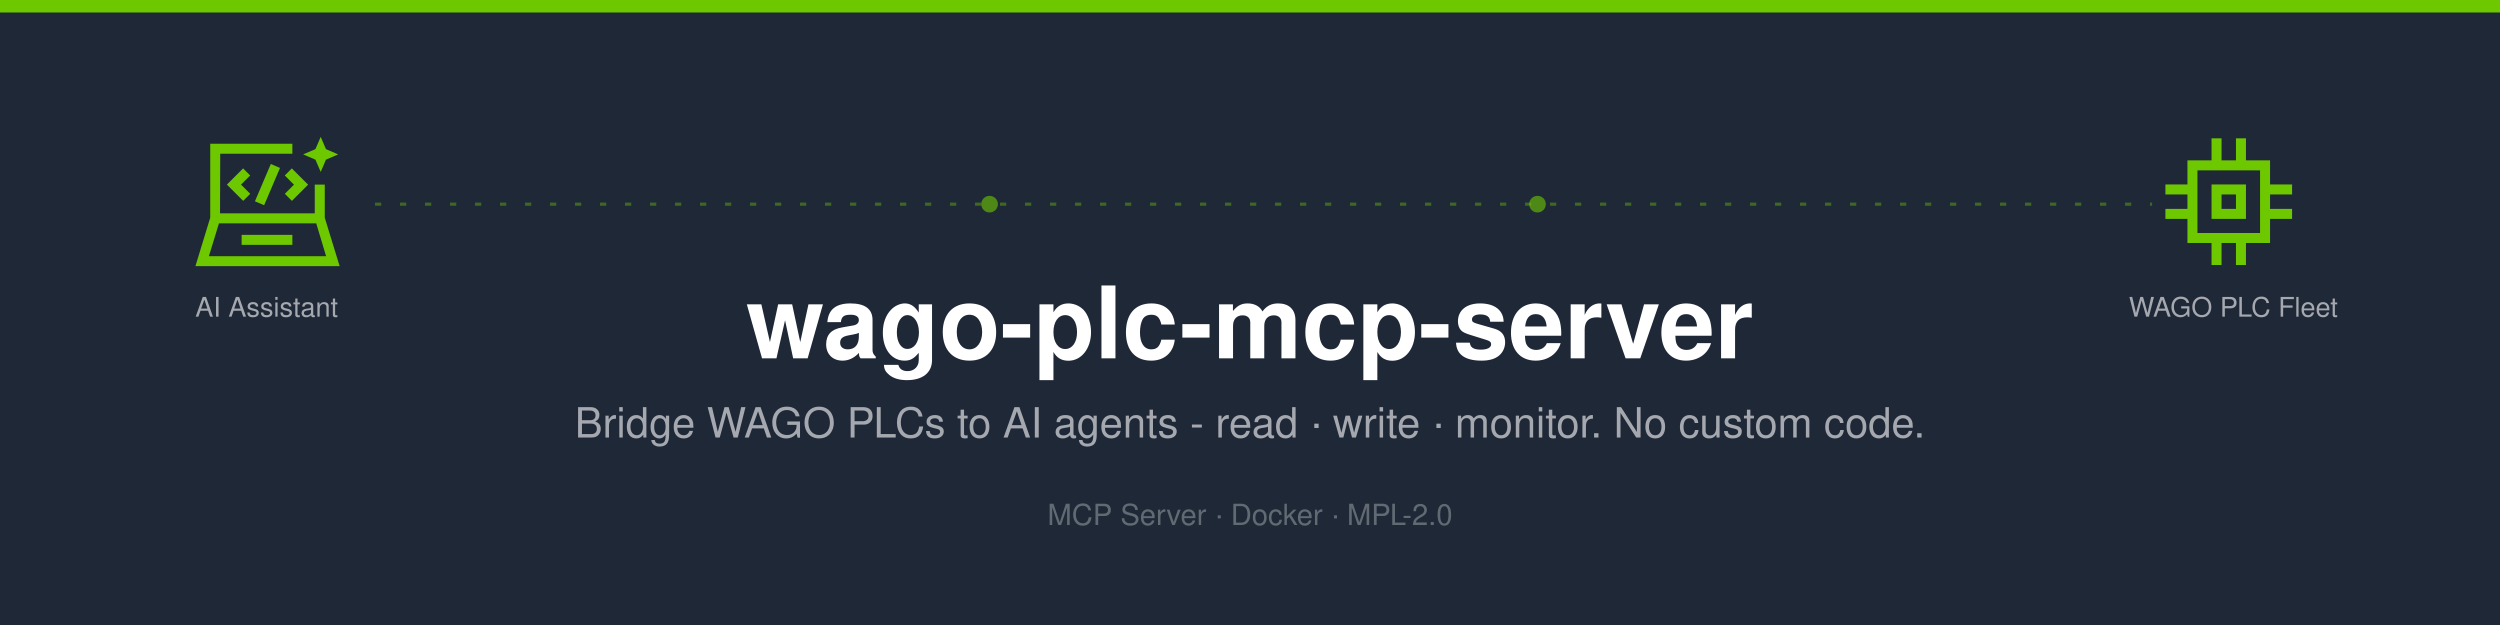
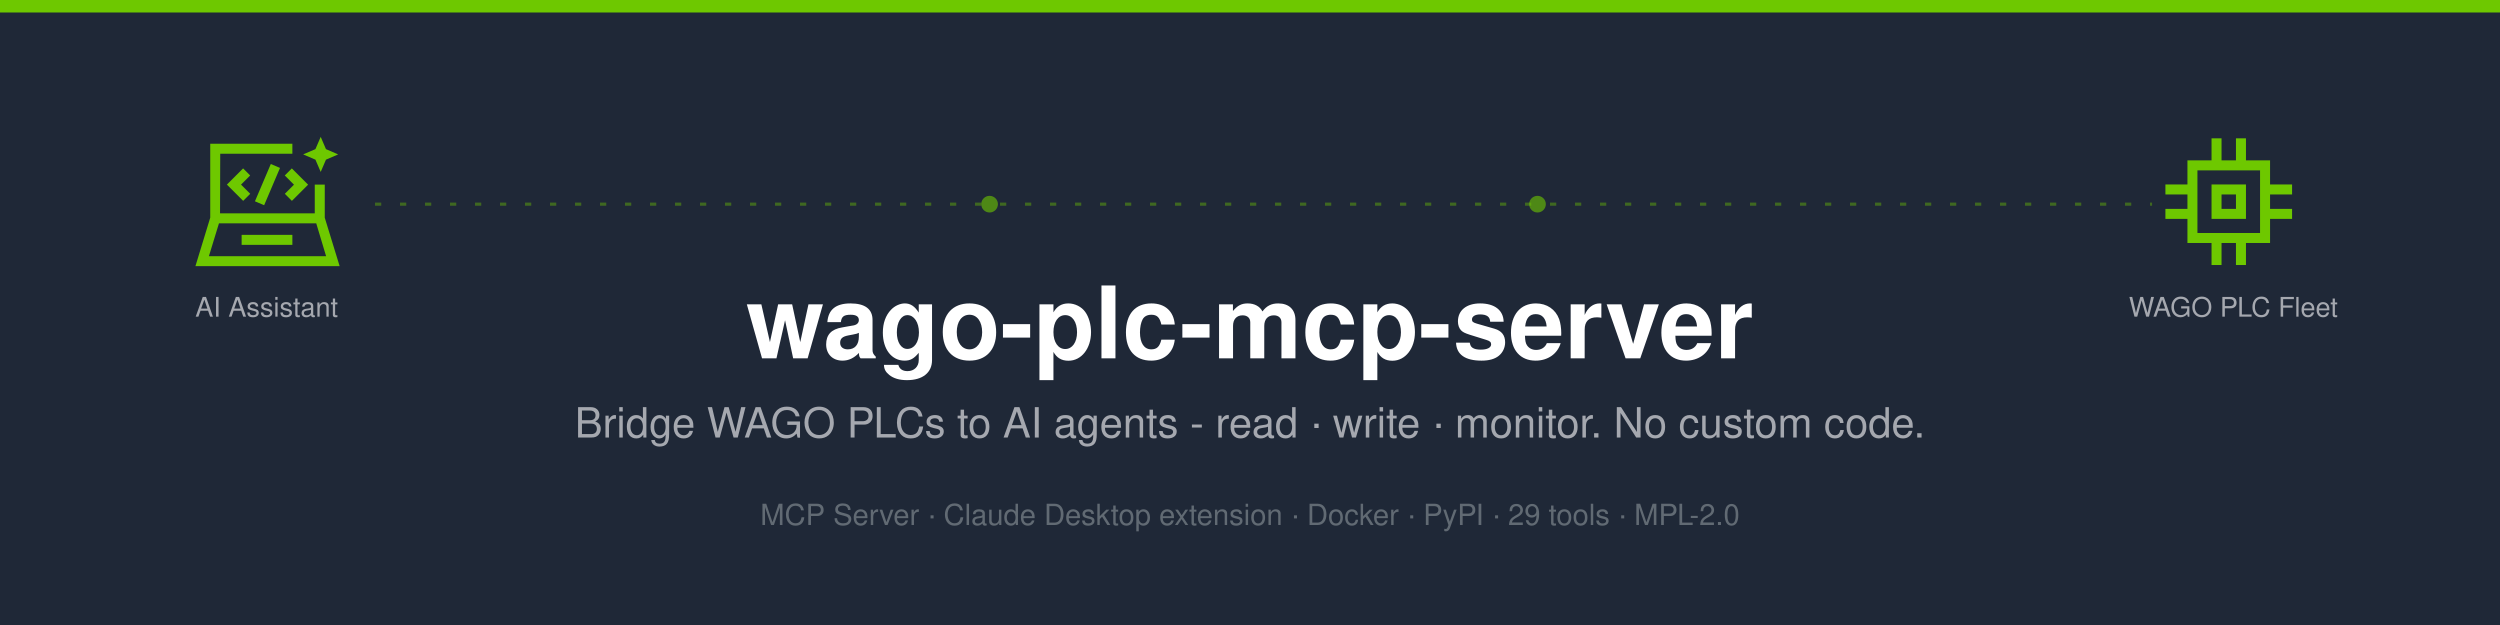
- <svg xmlns="http://www.w3.org/2000/svg" viewBox="0 0 1200 300" aria-label="wago-plc-mcp-server — Bridge WAGO PLCs to AI agents" data-type-key="hero-banner">
+ <svg xmlns="http://www.w3.org/2000/svg" viewBox="0 0 1200 300" aria-label="wago-plc-mcp-server - Bridge WAGO PLCs to AI agents" data-type-key="hero-banner">
  <rect x="0" y="0" width="1200" height="300" fill="#1F2837" data-type-key="rect1" />
  <rect x="0" y="0" width="1200" height="6" fill="#6EC800" data-type-key="rect2" />
  <line x1="180" y1="98" x2="1033" y2="98" stroke="#6EC800" stroke-width="1.5" stroke-dasharray="3 9" opacity="0.4" data-type-key="line1" />
  <circle cx="475" cy="98" r="4" fill="#6EC800" opacity="0.6" data-type-key="circle1" />
  <circle cx="738" cy="98" r="4" fill="#6EC800" opacity="0.6" data-type-key="circle2" />
  <g transform="translate(90,60) scale(3.2)" fill="#6EC800" data-type-key="g1">
    <path d="m19.98 7.04.79-1.84 1.83-.79-1.83-.79-.79-1.84-.79 1.84-1.84.79 1.84.79.79 1.84Zm.61 6.87V8.94h-1.5v4.31H4.88l.03-8.94h10.82v-1.5H3.41V13.9l-2.22 7.27h21.63l-2.23-7.26Zm-15.87.84h14.59l1.48 4.93H3.21l1.51-4.93Z" data-type-key="path1" />
    <path d="M15.73 16.48H8.12v1.5h7.61v-1.5ZM12.496 5.852l-2.38 5.594 1.38.587 2.38-5.594-1.38-.587ZM8.34 6.51 5.91 8.94l2.44 2.44 1.06-1.06-1.38-1.38L9.4 7.57 8.34 6.51Zm7.32 4.87 2.43-2.43-2.44-2.44-1.06 1.06 1.38 1.38-1.37 1.37 1.06 1.06Z" data-type-key="path2" />
  </g>
  <text x="128" y="152" text-anchor="middle" font-family="Segoe UI, Helvetica, Arial, sans-serif" font-size="13" fill="#A5A8AF" data-type-key="text1">AI Assistant</text>
  <g transform="translate(1033,60) scale(3.2)" fill="#6EC800" data-type-key="g2">
    <path d="M14.081 8.919H8.918v5.164h5.163V8.919Zm-1.5 3.664h-2.163v-2.164h2.163v2.164Z" data-type-key="path3" />
    <path d="M21 10.419v-1.5h-3.304V5.304h-3.615V2h-1.5v3.304h-2.163V2h-1.5v3.304H5.303v3.615H2v1.5h3.303v2.164H2v1.5h3.303v3.615h3.615v3.303h1.5v-3.303h2.163v3.303h1.5v-3.303h3.615v-3.615H21v-1.5h-3.304v-2.164H21Zm-4.804 5.779H6.803V6.805h9.393v9.393Z" data-type-key="path4" />
  </g>
  <text x="1072" y="152" text-anchor="middle" font-family="Segoe UI, Helvetica, Arial, sans-serif" font-size="13" fill="#A5A8AF" data-type-key="text2">WAGO PLC Fleet</text>
  <text x="600" y="172" text-anchor="middle" font-family="Segoe UI, Helvetica, Arial, sans-serif" font-size="48" font-weight="700" fill="#FFFFFF" data-type-key="text3">wago-plc-mcp-server</text>
  <text x="600" y="210" text-anchor="middle" font-family="Segoe UI, Helvetica, Arial, sans-serif" font-size="20" fill="#A5A8AF" data-type-key="text4">Bridge WAGO PLCs to AI agents - read · write · monitor. No custom code.</text>
-   <text x="600" y="252" text-anchor="middle" font-family="Segoe UI, Helvetica, Arial, sans-serif" font-size="14" fill="#616A73" data-type-key="text5">MCP Server · Docker · MPL-2.0</text>
+   <text x="600" y="252" text-anchor="middle" font-family="Segoe UI, Helvetica, Arial, sans-serif" font-size="14" fill="#616A73" data-type-key="text5">MCP Server · Claude Desktop extension · Docker · PyPI · 29 tools · MPL-2.0</text>
</svg>
